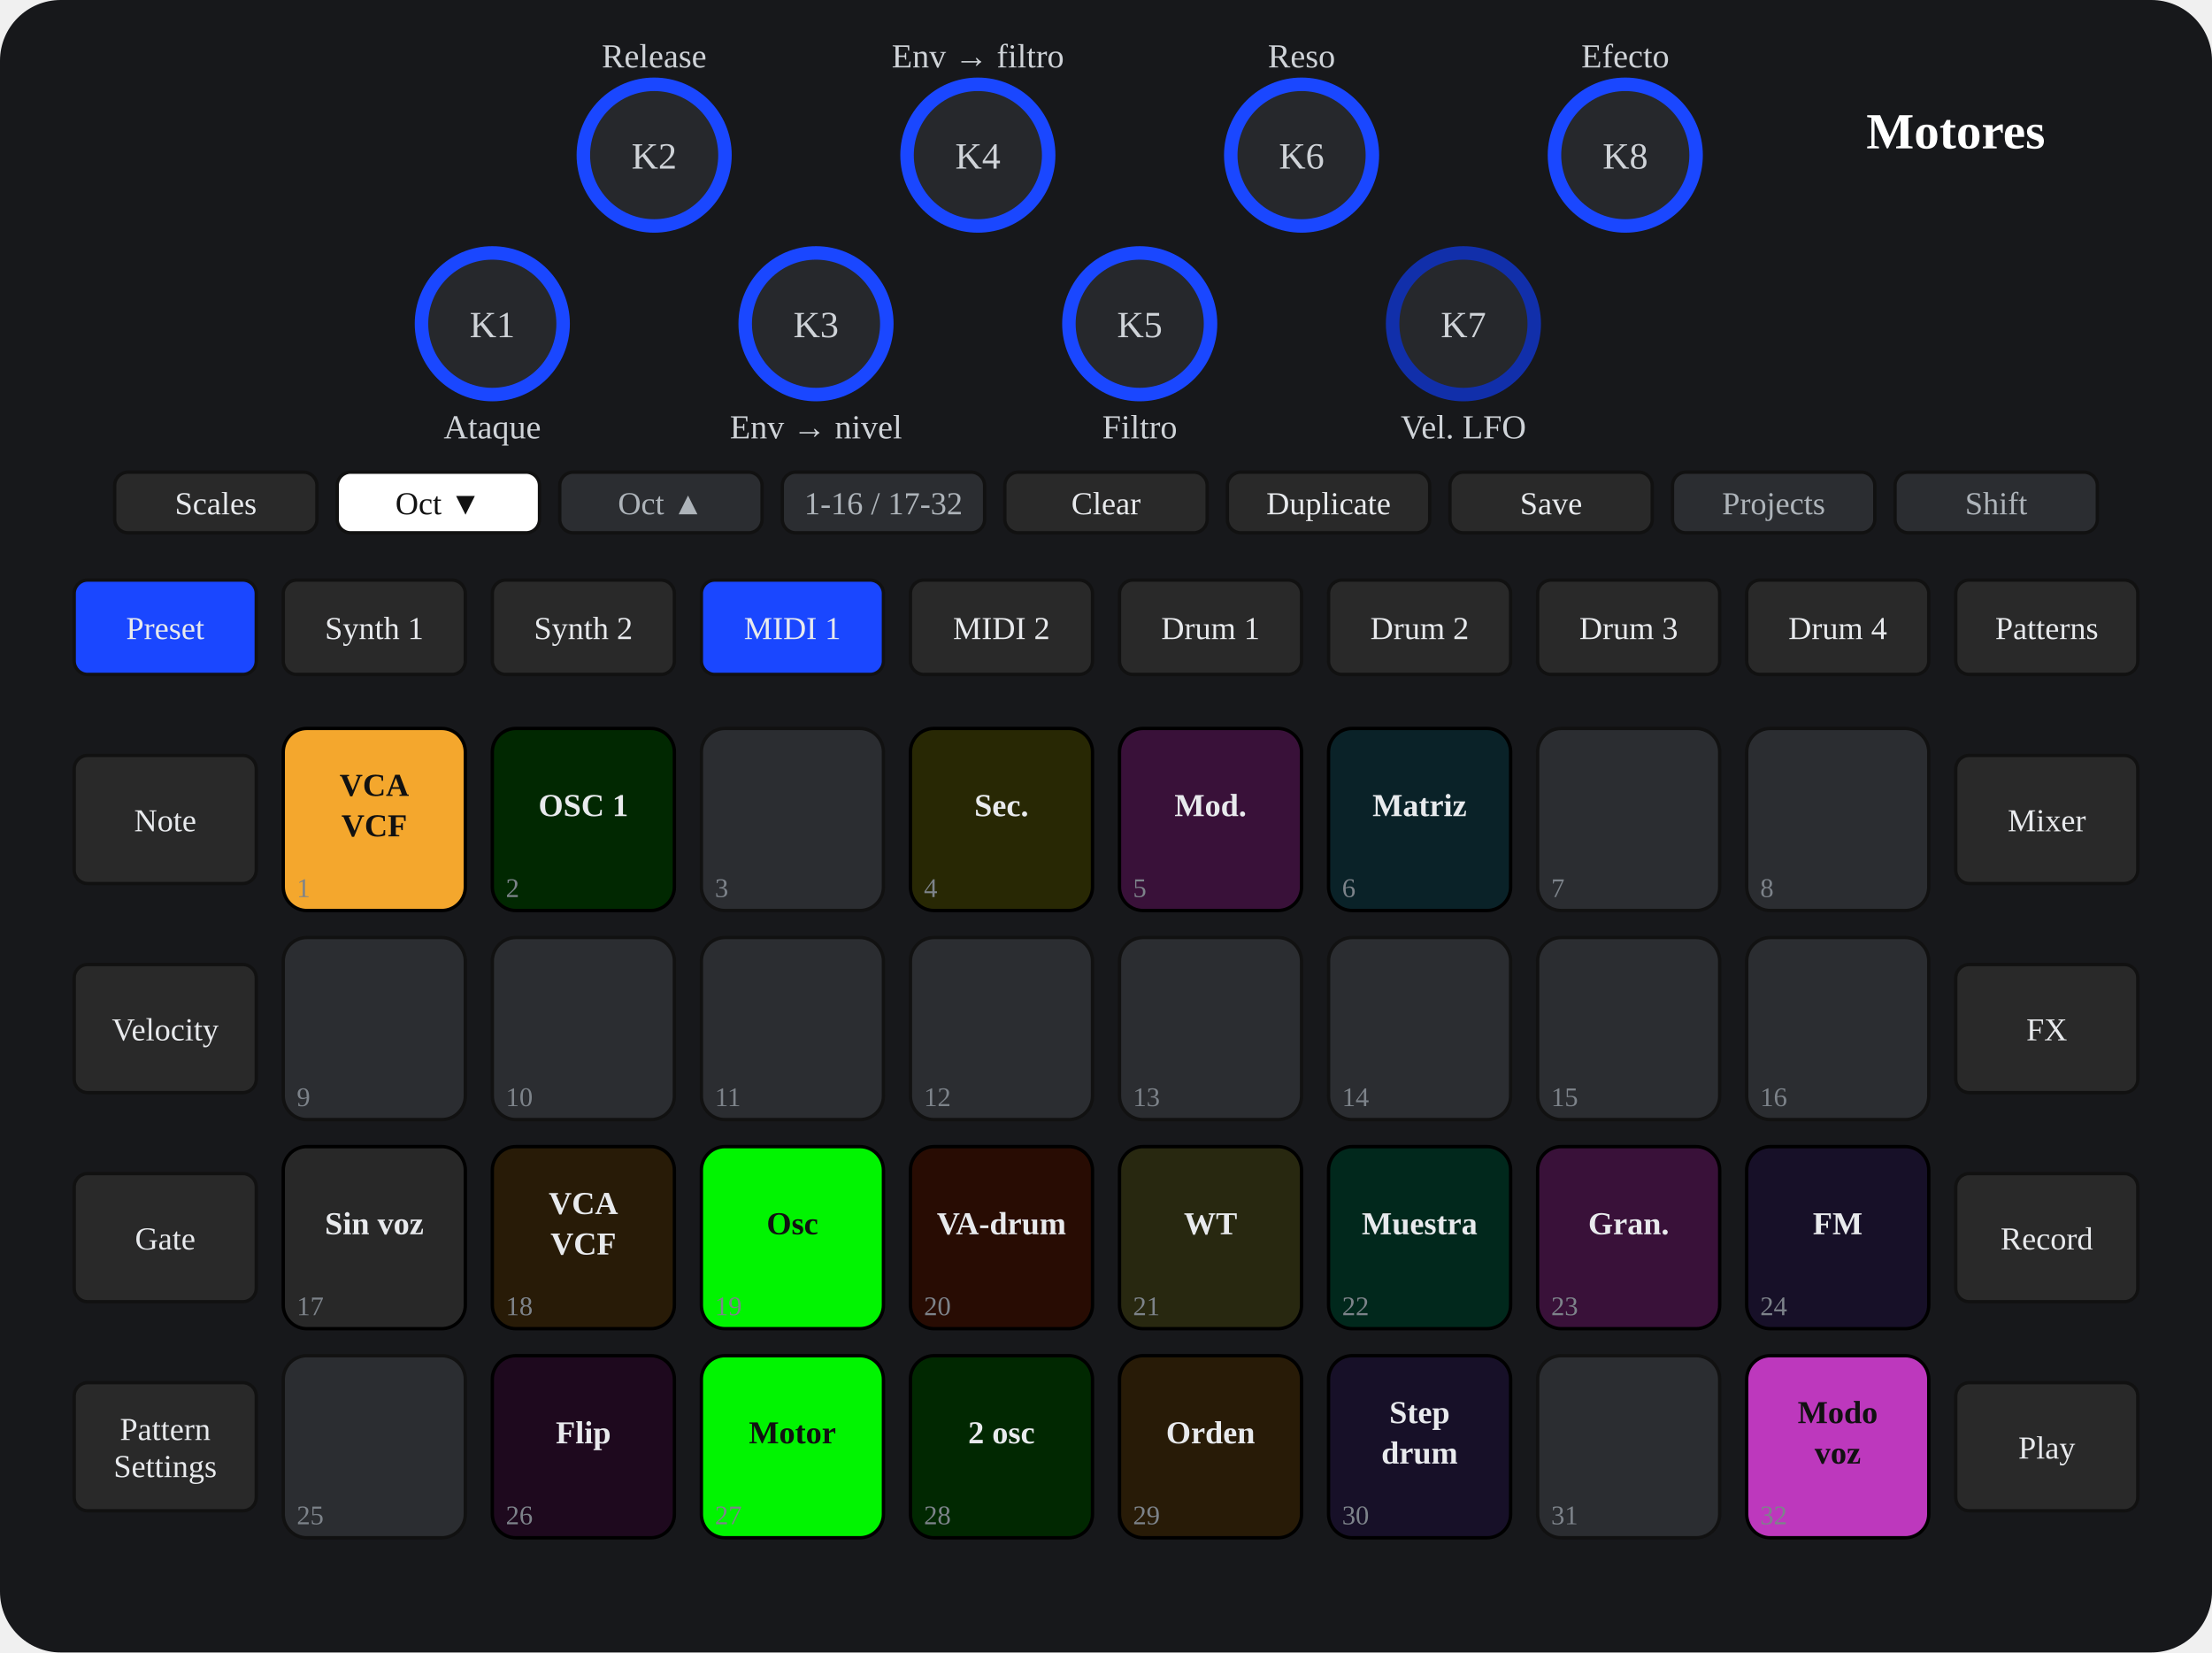
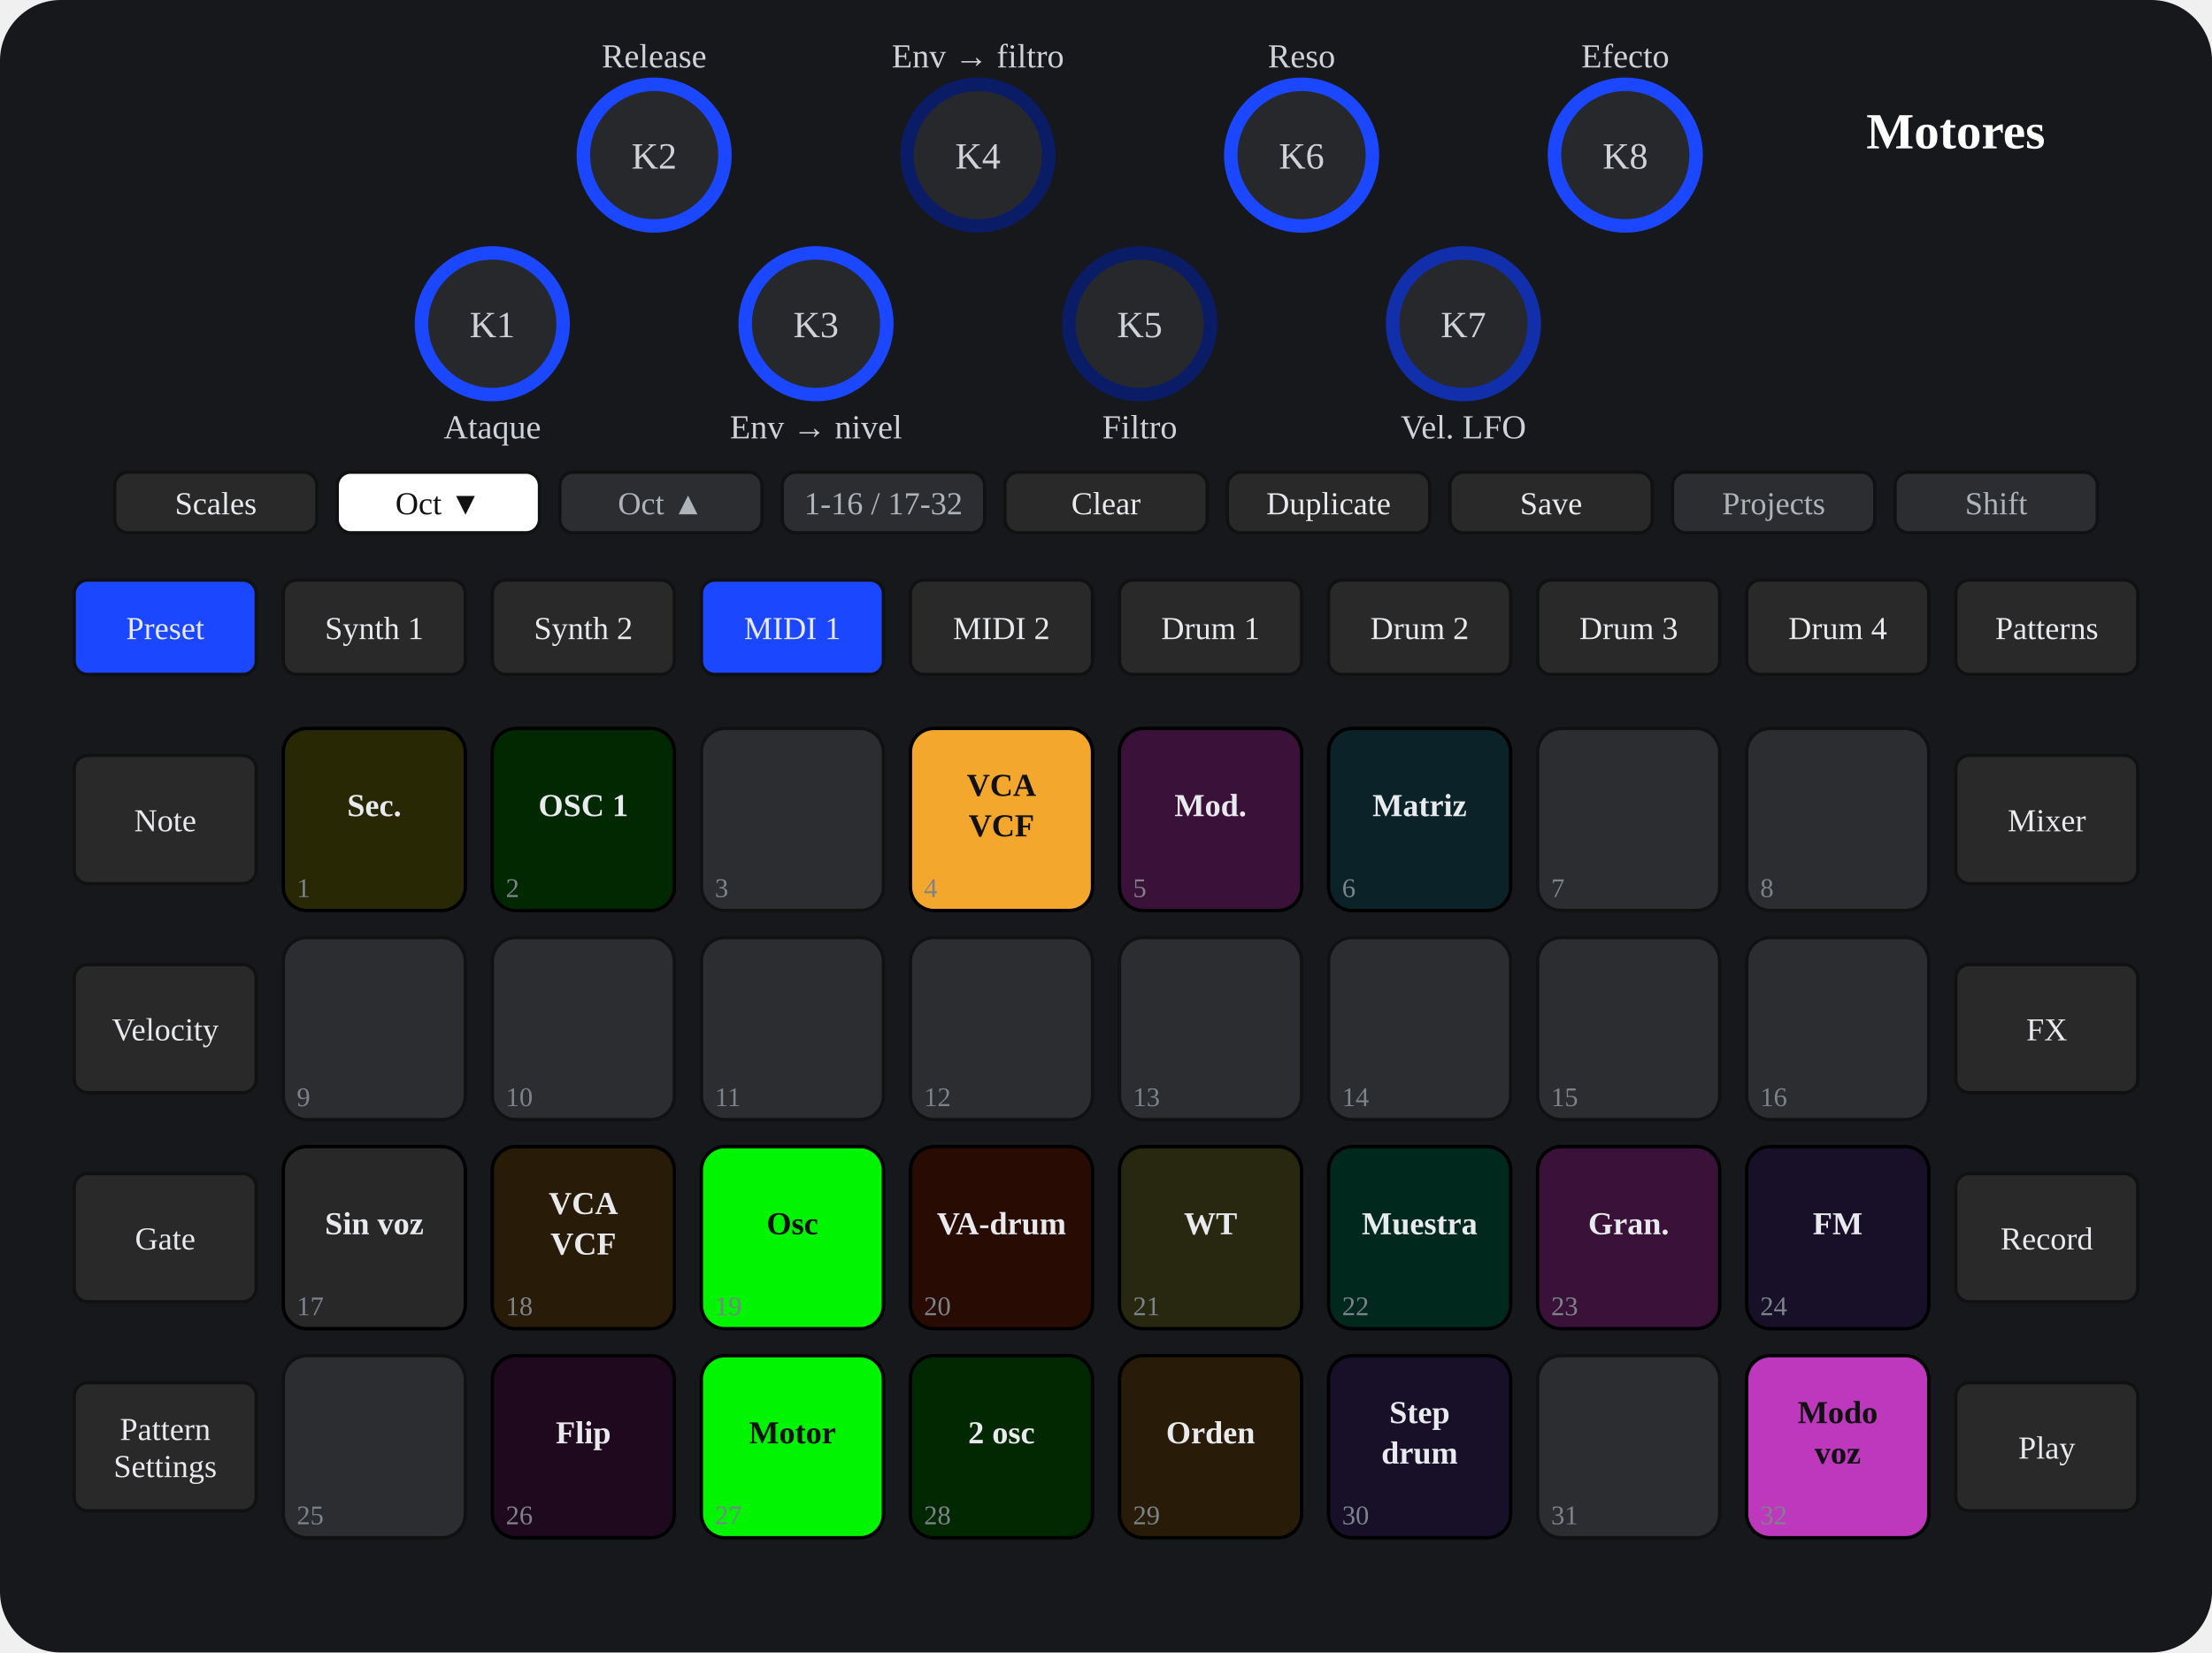
<svg xmlns="http://www.w3.org/2000/svg" viewBox="0 0 656 490" role="img" aria-label="Fila de motores abierta (toque al pad 27): pads 17-24 los motores; pads 9-16 las pistas del secuenciador de saltos.">
  <rect x="0" y="0" width="656" height="490" rx="18" fill="#17181b" />
  <circle cx="146" cy="96" r="21" fill="#26282c" stroke="#1a47ff" stroke-width="4" />
  <text x="146" y="100" font-size="11" fill="#cfd3d8" text-anchor="middle">K1</text>
  <text x="146" y="130" font-size="10" fill="#cfd3d8" text-anchor="middle">Ataque</text>
  <circle cx="194" cy="46" r="21" fill="#26282c" stroke="#1a47ff" stroke-width="4" />
  <text x="194" y="50" font-size="11" fill="#cfd3d8" text-anchor="middle">K2</text>
  <text x="194" y="20" font-size="10" fill="#cfd3d8" text-anchor="middle">Release</text>
  <circle cx="242" cy="96" r="21" fill="#26282c" stroke="#1a47ff" stroke-width="4" />
  <text x="242" y="100" font-size="11" fill="#cfd3d8" text-anchor="middle">K3</text>
  <text x="242" y="130" font-size="10" fill="#cfd3d8" text-anchor="middle">Env → nivel</text>
-   <circle cx="290" cy="46" r="21" fill="#26282c" stroke="#1a47ff" stroke-width="4" />
+   <circle cx="290" cy="46" r="21" fill="#26282c" stroke="#0a1c66" stroke-width="4" />
  <text x="290" y="50" font-size="11" fill="#cfd3d8" text-anchor="middle">K4</text>
  <text x="290" y="20" font-size="10" fill="#cfd3d8" text-anchor="middle">Env → filtro</text>
-   <circle cx="338" cy="96" r="21" fill="#26282c" stroke="#1a47ff" stroke-width="4" />
+   <circle cx="338" cy="96" r="21" fill="#26282c" stroke="#0a1c66" stroke-width="4" />
  <text x="338" y="100" font-size="11" fill="#cfd3d8" text-anchor="middle">K5</text>
  <text x="338" y="130" font-size="10" fill="#cfd3d8" text-anchor="middle">Filtro</text>
  <circle cx="386" cy="46" r="21" fill="#26282c" stroke="#1a47ff" stroke-width="4" />
  <text x="386" y="50" font-size="11" fill="#cfd3d8" text-anchor="middle">K6</text>
  <text x="386" y="20" font-size="10" fill="#cfd3d8" text-anchor="middle">Reso</text>
  <circle cx="434" cy="96" r="21" fill="#26282c" stroke="#112faa" stroke-width="4" />
  <text x="434" y="100" font-size="11" fill="#cfd3d8" text-anchor="middle">K7</text>
  <text x="434" y="130" font-size="10" fill="#cfd3d8" text-anchor="middle">Vel. LFO</text>
  <circle cx="482" cy="46" r="21" fill="#26282c" stroke="#1a47ff" stroke-width="4" />
  <text x="482" y="50" font-size="11" fill="#cfd3d8" text-anchor="middle">K8</text>
  <text x="482" y="20" font-size="10" fill="#cfd3d8" text-anchor="middle">Efecto</text>
  <text x="580" y="44" font-size="15" font-weight="bold" fill="#ffffff" text-anchor="middle">Motores</text>
  <rect x="34" y="140" width="60" height="18" rx="4" fill="#292929" stroke="#111" />
  <text x="64.0" y="152.5" font-size="9.5" fill="#e8eaed" text-anchor="middle">Scales</text>
  <rect x="100" y="140" width="60" height="18" rx="4" fill="#ffffff" stroke="#111" />
  <text x="130.0" y="152.5" font-size="9.5" fill="#111" text-anchor="middle">Oct ▼</text>
  <rect x="166" y="140" width="60" height="18" rx="4" fill="#2b2d31" stroke="#111" />
  <text x="196.0" y="152.5" font-size="9.5" fill="#aeb4ba" text-anchor="middle">Oct ▲</text>
  <rect x="232" y="140" width="60" height="18" rx="4" fill="#2b2d31" stroke="#111" />
  <text x="262.0" y="152.5" font-size="9.5" fill="#aeb4ba" text-anchor="middle">1-16 / 17-32</text>
  <rect x="298" y="140" width="60" height="18" rx="4" fill="#292929" stroke="#111" />
  <text x="328.0" y="152.5" font-size="9.5" fill="#e8eaed" text-anchor="middle">Clear</text>
  <rect x="364" y="140" width="60" height="18" rx="4" fill="#292929" stroke="#111" />
  <text x="394.0" y="152.5" font-size="9.5" fill="#e8eaed" text-anchor="middle">Duplicate</text>
  <rect x="430" y="140" width="60" height="18" rx="4" fill="#292929" stroke="#111" />
  <text x="460.0" y="152.5" font-size="9.5" fill="#e8eaed" text-anchor="middle">Save</text>
  <rect x="496" y="140" width="60" height="18" rx="4" fill="#2b2d31" stroke="#111" />
  <text x="526.0" y="152.5" font-size="9.5" fill="#aeb4ba" text-anchor="middle">Projects</text>
  <rect x="562" y="140" width="60" height="18" rx="4" fill="#2b2d31" stroke="#111" />
  <text x="592.0" y="152.5" font-size="9.5" fill="#aeb4ba" text-anchor="middle">Shift</text>
  <rect x="22" y="172" width="54" height="28" rx="4" fill="#1a47ff" stroke="#111" />
  <text x="49.0" y="189.5" font-size="9.5" fill="#e8eaed" text-anchor="middle">Preset</text>
  <rect x="84" y="172" width="54" height="28" rx="4" fill="#292929" stroke="#111" />
  <text x="111.0" y="189.5" font-size="9.5" fill="#e8eaed" text-anchor="middle">Synth 1</text>
  <rect x="146" y="172" width="54" height="28" rx="4" fill="#292929" stroke="#111" />
  <text x="173.0" y="189.5" font-size="9.5" fill="#e8eaed" text-anchor="middle">Synth 2</text>
  <rect x="208" y="172" width="54" height="28" rx="4" fill="#1a47ff" stroke="#111" />
  <text x="235.0" y="189.5" font-size="9.5" fill="#e8eaed" text-anchor="middle">MIDI 1</text>
  <rect x="270" y="172" width="54" height="28" rx="4" fill="#292929" stroke="#111" />
  <text x="297.0" y="189.5" font-size="9.5" fill="#e8eaed" text-anchor="middle">MIDI 2</text>
  <rect x="332" y="172" width="54" height="28" rx="4" fill="#292929" stroke="#111" />
  <text x="359.0" y="189.5" font-size="9.5" fill="#e8eaed" text-anchor="middle">Drum 1</text>
  <rect x="394" y="172" width="54" height="28" rx="4" fill="#292929" stroke="#111" />
  <text x="421.0" y="189.5" font-size="9.5" fill="#e8eaed" text-anchor="middle">Drum 2</text>
  <rect x="456" y="172" width="54" height="28" rx="4" fill="#292929" stroke="#111" />
  <text x="483.0" y="189.5" font-size="9.5" fill="#e8eaed" text-anchor="middle">Drum 3</text>
  <rect x="518" y="172" width="54" height="28" rx="4" fill="#292929" stroke="#111" />
  <text x="545.0" y="189.5" font-size="9.5" fill="#e8eaed" text-anchor="middle">Drum 4</text>
  <rect x="580" y="172" width="54" height="28" rx="4" fill="#292929" stroke="#111" />
  <text x="607.0" y="189.5" font-size="9.5" fill="#e8eaed" text-anchor="middle">Patterns</text>
  <rect x="22" y="224" width="54" height="38" rx="4" fill="#292929" stroke="#111" />
  <text x="49.0" y="246.5" font-size="9.5" fill="#e8eaed" text-anchor="middle">Note</text>
  <rect x="580" y="224" width="54" height="38" rx="4" fill="#292929" stroke="#111" />
  <text x="607.0" y="246.5" font-size="9.5" fill="#e8eaed" text-anchor="middle">Mixer</text>
  <rect x="22" y="286" width="54" height="38" rx="4" fill="#292929" stroke="#111" />
  <text x="49.0" y="308.5" font-size="9.5" fill="#e8eaed" text-anchor="middle">Velocity</text>
  <rect x="580" y="286" width="54" height="38" rx="4" fill="#292929" stroke="#111" />
  <text x="607.0" y="308.5" font-size="9.5" fill="#e8eaed" text-anchor="middle">FX</text>
  <rect x="22" y="348" width="54" height="38" rx="4" fill="#292929" stroke="#111" />
  <text x="49.0" y="370.5" font-size="9.5" fill="#e8eaed" text-anchor="middle">Gate</text>
  <rect x="580" y="348" width="54" height="38" rx="4" fill="#292929" stroke="#111" />
  <text x="607.0" y="370.5" font-size="9.5" fill="#e8eaed" text-anchor="middle">Record</text>
  <rect x="22" y="410" width="54" height="38" rx="4" fill="#292929" stroke="#111" />
  <text x="49.0" y="427.0" font-size="9.5" fill="#e8eaed" text-anchor="middle">Pattern</text>
  <text x="49.0" y="438.0" font-size="9.5" fill="#e8eaed" text-anchor="middle">Settings</text>
  <rect x="580" y="410" width="54" height="38" rx="4" fill="#292929" stroke="#111" />
  <text x="607.0" y="432.5" font-size="9.5" fill="#e8eaed" text-anchor="middle">Play</text>
-   <rect x="84" y="216" width="54" height="54" rx="7" fill="#ffaf2f" fill-opacity="0.95" stroke="#000" stroke-width="1" />
-   <text x="111.0" y="236" font-size="9.5" fill="#111" text-anchor="middle" font-weight="bold">VCA</text>
-   <text x="111.0" y="248" font-size="9.5" fill="#111" text-anchor="middle" font-weight="bold">VCF</text>
+   <rect x="84" y="216" width="54" height="54" rx="7" fill="#292904" fill-opacity="0.95" stroke="#000" stroke-width="1" />
+   <text x="111.0" y="242" font-size="9.5" fill="#e8eaed" text-anchor="middle" font-weight="bold">Sec.</text>
  <text x="88" y="266" font-size="8" fill="#7d838a">1</text>
  <rect x="146" y="216" width="54" height="54" rx="7" fill="#002900" fill-opacity="0.95" stroke="#000" stroke-width="1" />
  <text x="173.0" y="242" font-size="9.5" fill="#e8eaed" text-anchor="middle" font-weight="bold">OSC 1</text>
  <text x="150" y="266" font-size="8" fill="#7d838a">2</text>
  <rect x="208" y="216" width="54" height="54" rx="7" fill="#2b2d31" stroke="#111" />
  <text x="212" y="266" font-size="8" fill="#7d838a">3</text>
-   <rect x="270" y="216" width="54" height="54" rx="7" fill="#292904" fill-opacity="0.95" stroke="#000" stroke-width="1" />
-   <text x="297.0" y="242" font-size="9.5" fill="#e8eaed" text-anchor="middle" font-weight="bold">Sec.</text>
+   <rect x="270" y="216" width="54" height="54" rx="7" fill="#ffaf2f" fill-opacity="0.95" stroke="#000" stroke-width="1" />
+   <text x="297.0" y="236" font-size="9.5" fill="#111" text-anchor="middle" font-weight="bold">VCA</text>
+   <text x="297.0" y="248" font-size="9.5" fill="#111" text-anchor="middle" font-weight="bold">VCF</text>
  <text x="274" y="266" font-size="8" fill="#7d838a">4</text>
  <rect x="332" y="216" width="54" height="54" rx="7" fill="#3b113b" fill-opacity="0.95" stroke="#000" stroke-width="1" />
  <text x="359.0" y="242" font-size="9.5" fill="#e8eaed" text-anchor="middle" font-weight="bold">Mod.</text>
  <text x="336" y="266" font-size="8" fill="#7d838a">5</text>
  <rect x="394" y="216" width="54" height="54" rx="7" fill="#0a2329" fill-opacity="0.95" stroke="#000" stroke-width="1" />
  <text x="421.0" y="242" font-size="9.5" fill="#e8eaed" text-anchor="middle" font-weight="bold">Matriz</text>
  <text x="398" y="266" font-size="8" fill="#7d838a">6</text>
  <rect x="456" y="216" width="54" height="54" rx="7" fill="#2b2d31" stroke="#111" />
  <text x="460" y="266" font-size="8" fill="#7d838a">7</text>
  <rect x="518" y="216" width="54" height="54" rx="7" fill="#2b2d31" stroke="#111" />
  <text x="522" y="266" font-size="8" fill="#7d838a">8</text>
  <rect x="84" y="278" width="54" height="54" rx="7" fill="#2b2d31" stroke="#111" />
  <text x="88" y="328" font-size="8" fill="#7d838a">9</text>
  <rect x="146" y="278" width="54" height="54" rx="7" fill="#2b2d31" stroke="#111" />
  <text x="150" y="328" font-size="8" fill="#7d838a">10</text>
  <rect x="208" y="278" width="54" height="54" rx="7" fill="#2b2d31" stroke="#111" />
  <text x="212" y="328" font-size="8" fill="#7d838a">11</text>
  <rect x="270" y="278" width="54" height="54" rx="7" fill="#2b2d31" stroke="#111" />
  <text x="274" y="328" font-size="8" fill="#7d838a">12</text>
  <rect x="332" y="278" width="54" height="54" rx="7" fill="#2b2d31" stroke="#111" />
  <text x="336" y="328" font-size="8" fill="#7d838a">13</text>
  <rect x="394" y="278" width="54" height="54" rx="7" fill="#2b2d31" stroke="#111" />
  <text x="398" y="328" font-size="8" fill="#7d838a">14</text>
  <rect x="456" y="278" width="54" height="54" rx="7" fill="#2b2d31" stroke="#111" />
  <text x="460" y="328" font-size="8" fill="#7d838a">15</text>
  <rect x="518" y="278" width="54" height="54" rx="7" fill="#2b2d31" stroke="#111" />
  <text x="522" y="328" font-size="8" fill="#7d838a">16</text>
  <rect x="84" y="340" width="54" height="54" rx="7" fill="#292929" fill-opacity="0.95" stroke="#000" stroke-width="1" />
  <text x="111.0" y="366" font-size="9.5" fill="#e8eaed" text-anchor="middle" font-weight="bold">Sin voz</text>
  <text x="88" y="390" font-size="8" fill="#7d838a">17</text>
  <rect x="146" y="340" width="54" height="54" rx="7" fill="#291c07" fill-opacity="0.95" stroke="#000" stroke-width="1" />
  <text x="173.0" y="360" font-size="9.5" fill="#e8eaed" text-anchor="middle" font-weight="bold">VCA</text>
  <text x="173.0" y="372" font-size="9.5" fill="#e8eaed" text-anchor="middle" font-weight="bold">VCF</text>
  <text x="150" y="390" font-size="8" fill="#7d838a">18</text>
  <rect x="208" y="340" width="54" height="54" rx="7" fill="#00ff00" fill-opacity="0.95" stroke="#000" stroke-width="1" />
  <text x="235.0" y="366" font-size="9.5" fill="#111" text-anchor="middle" font-weight="bold">Osc</text>
  <text x="212" y="390" font-size="8" fill="#7d838a">19</text>
  <rect x="270" y="340" width="54" height="54" rx="7" fill="#290c03" fill-opacity="0.95" stroke="#000" stroke-width="1" />
  <text x="297.0" y="366" font-size="9.5" fill="#e8eaed" text-anchor="middle" font-weight="bold">VA-drum</text>
  <text x="274" y="390" font-size="8" fill="#7d838a">20</text>
  <rect x="332" y="340" width="54" height="54" rx="7" fill="#292910" fill-opacity="0.95" stroke="#000" stroke-width="1" />
  <text x="359.0" y="366" font-size="9.5" fill="#e8eaed" text-anchor="middle" font-weight="bold">WT</text>
  <text x="336" y="390" font-size="8" fill="#7d838a">21</text>
  <rect x="394" y="340" width="54" height="54" rx="7" fill="#00291d" fill-opacity="0.95" stroke="#000" stroke-width="1" />
  <text x="421.0" y="366" font-size="9.5" fill="#e8eaed" text-anchor="middle" font-weight="bold">Muestra</text>
  <text x="398" y="390" font-size="8" fill="#7d838a">22</text>
  <rect x="456" y="340" width="54" height="54" rx="7" fill="#3b113b" fill-opacity="0.95" stroke="#000" stroke-width="1" />
  <text x="483.0" y="366" font-size="9.5" fill="#e8eaed" text-anchor="middle" font-weight="bold">Gran.</text>
  <text x="460" y="390" font-size="8" fill="#7d838a">23</text>
  <rect x="518" y="340" width="54" height="54" rx="7" fill="#181029" fill-opacity="0.95" stroke="#000" stroke-width="1" />
  <text x="545.0" y="366" font-size="9.5" fill="#e8eaed" text-anchor="middle" font-weight="bold">FM</text>
  <text x="522" y="390" font-size="8" fill="#7d838a">24</text>
  <rect x="84" y="402" width="54" height="54" rx="7" fill="#2b2d31" stroke="#111" />
  <text x="88" y="452" font-size="8" fill="#7d838a">25</text>
  <rect x="146" y="402" width="54" height="54" rx="7" fill="#1f091f" fill-opacity="0.95" stroke="#000" stroke-width="1" />
  <text x="173.0" y="428" font-size="9.5" fill="#e8eaed" text-anchor="middle" font-weight="bold">Flip</text>
  <text x="150" y="452" font-size="8" fill="#7d838a">26</text>
  <rect x="208" y="402" width="54" height="54" rx="7" fill="#00ff00" fill-opacity="0.95" stroke="#000" stroke-width="1" />
  <text x="235.0" y="428" font-size="9.5" fill="#111" text-anchor="middle" font-weight="bold">Motor</text>
  <text x="212" y="452" font-size="8" fill="#7d838a">27</text>
  <rect x="270" y="402" width="54" height="54" rx="7" fill="#002900" fill-opacity="0.95" stroke="#000" stroke-width="1" />
  <text x="297.0" y="428" font-size="9.5" fill="#e8eaed" text-anchor="middle" font-weight="bold">2 osc</text>
  <text x="274" y="452" font-size="8" fill="#7d838a">28</text>
  <rect x="332" y="402" width="54" height="54" rx="7" fill="#291c07" fill-opacity="0.95" stroke="#000" stroke-width="1" />
  <text x="359.0" y="428" font-size="9.5" fill="#e8eaed" text-anchor="middle" font-weight="bold">Orden</text>
  <text x="336" y="452" font-size="8" fill="#7d838a">29</text>
  <rect x="394" y="402" width="54" height="54" rx="7" fill="#181029" fill-opacity="0.95" stroke="#000" stroke-width="1" />
  <text x="421.0" y="422" font-size="9.5" fill="#e8eaed" text-anchor="middle" font-weight="bold">Step</text>
  <text x="421.0" y="434" font-size="9.5" fill="#e8eaed" text-anchor="middle" font-weight="bold">drum</text>
  <text x="398" y="452" font-size="8" fill="#7d838a">30</text>
  <rect x="456" y="402" width="54" height="54" rx="7" fill="#2b2d31" stroke="#111" />
  <text x="460" y="452" font-size="8" fill="#7d838a">31</text>
  <rect x="518" y="402" width="54" height="54" rx="7" fill="#c63ac6" fill-opacity="0.95" stroke="#000" stroke-width="1" />
  <text x="545.0" y="422" font-size="9.5" fill="#111" text-anchor="middle" font-weight="bold">Modo</text>
  <text x="545.0" y="434" font-size="9.5" fill="#111" text-anchor="middle" font-weight="bold">voz</text>
  <text x="522" y="452" font-size="8" fill="#7d838a">32</text>
</svg>
